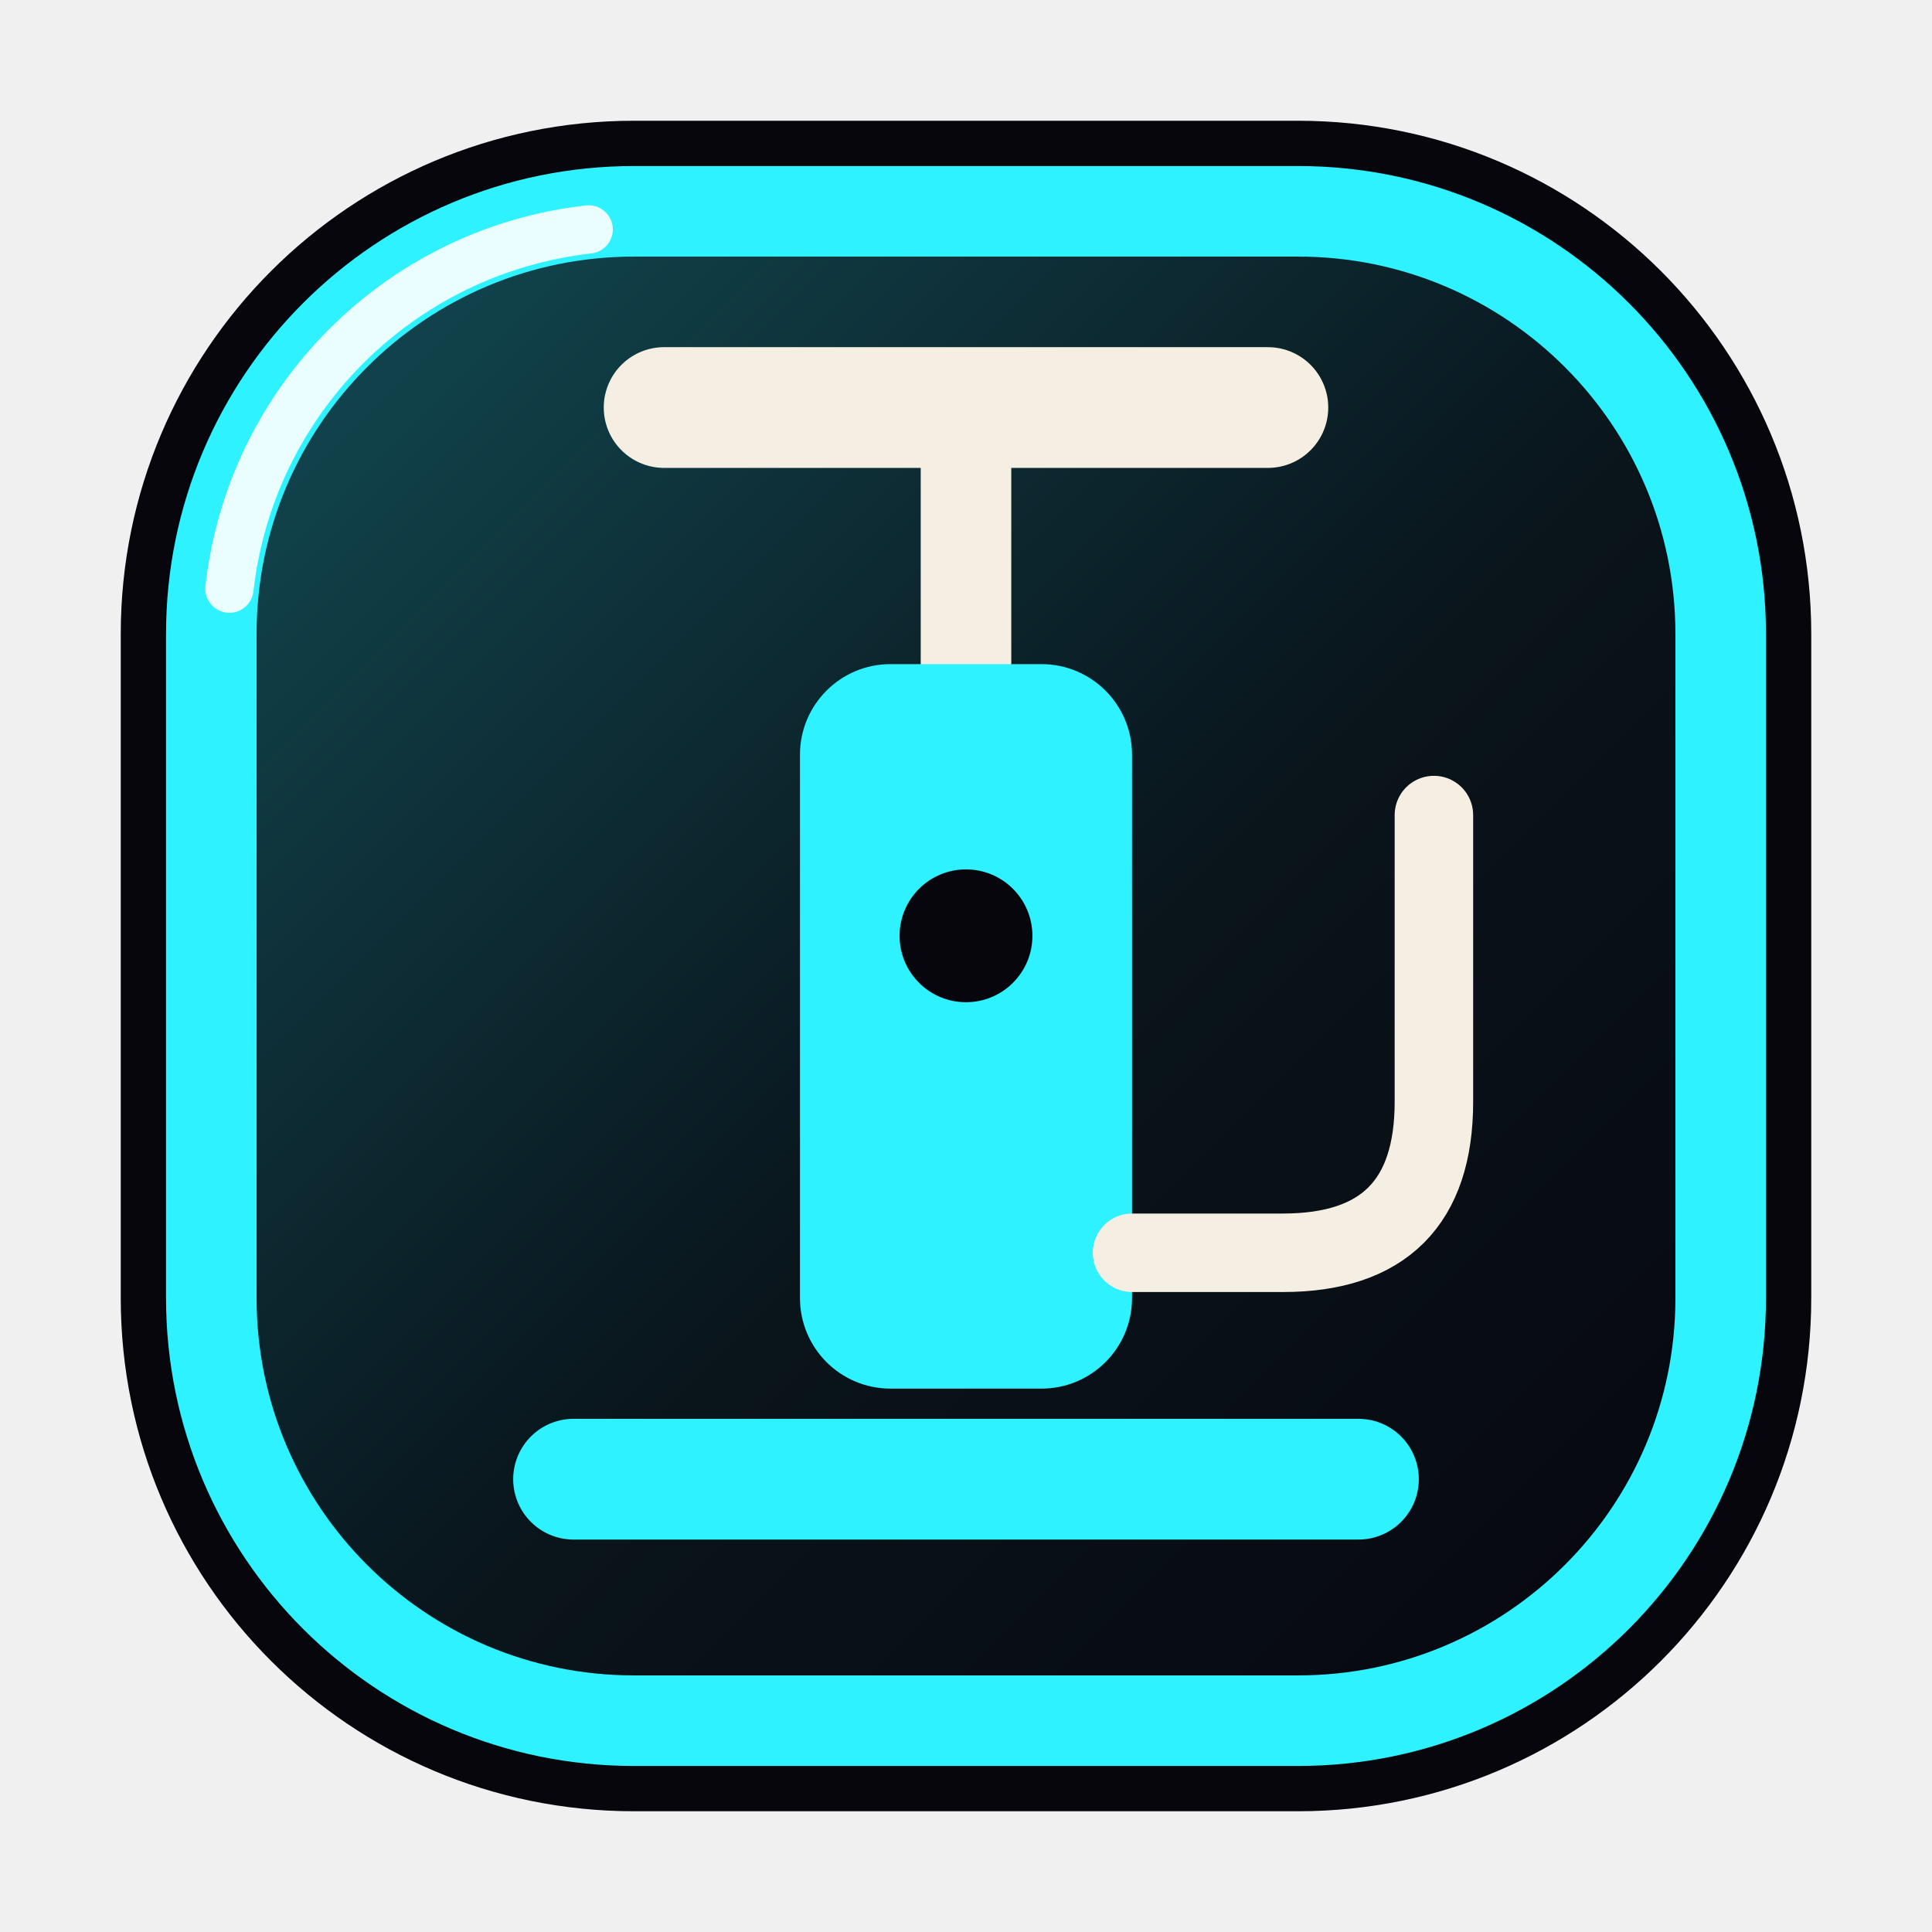
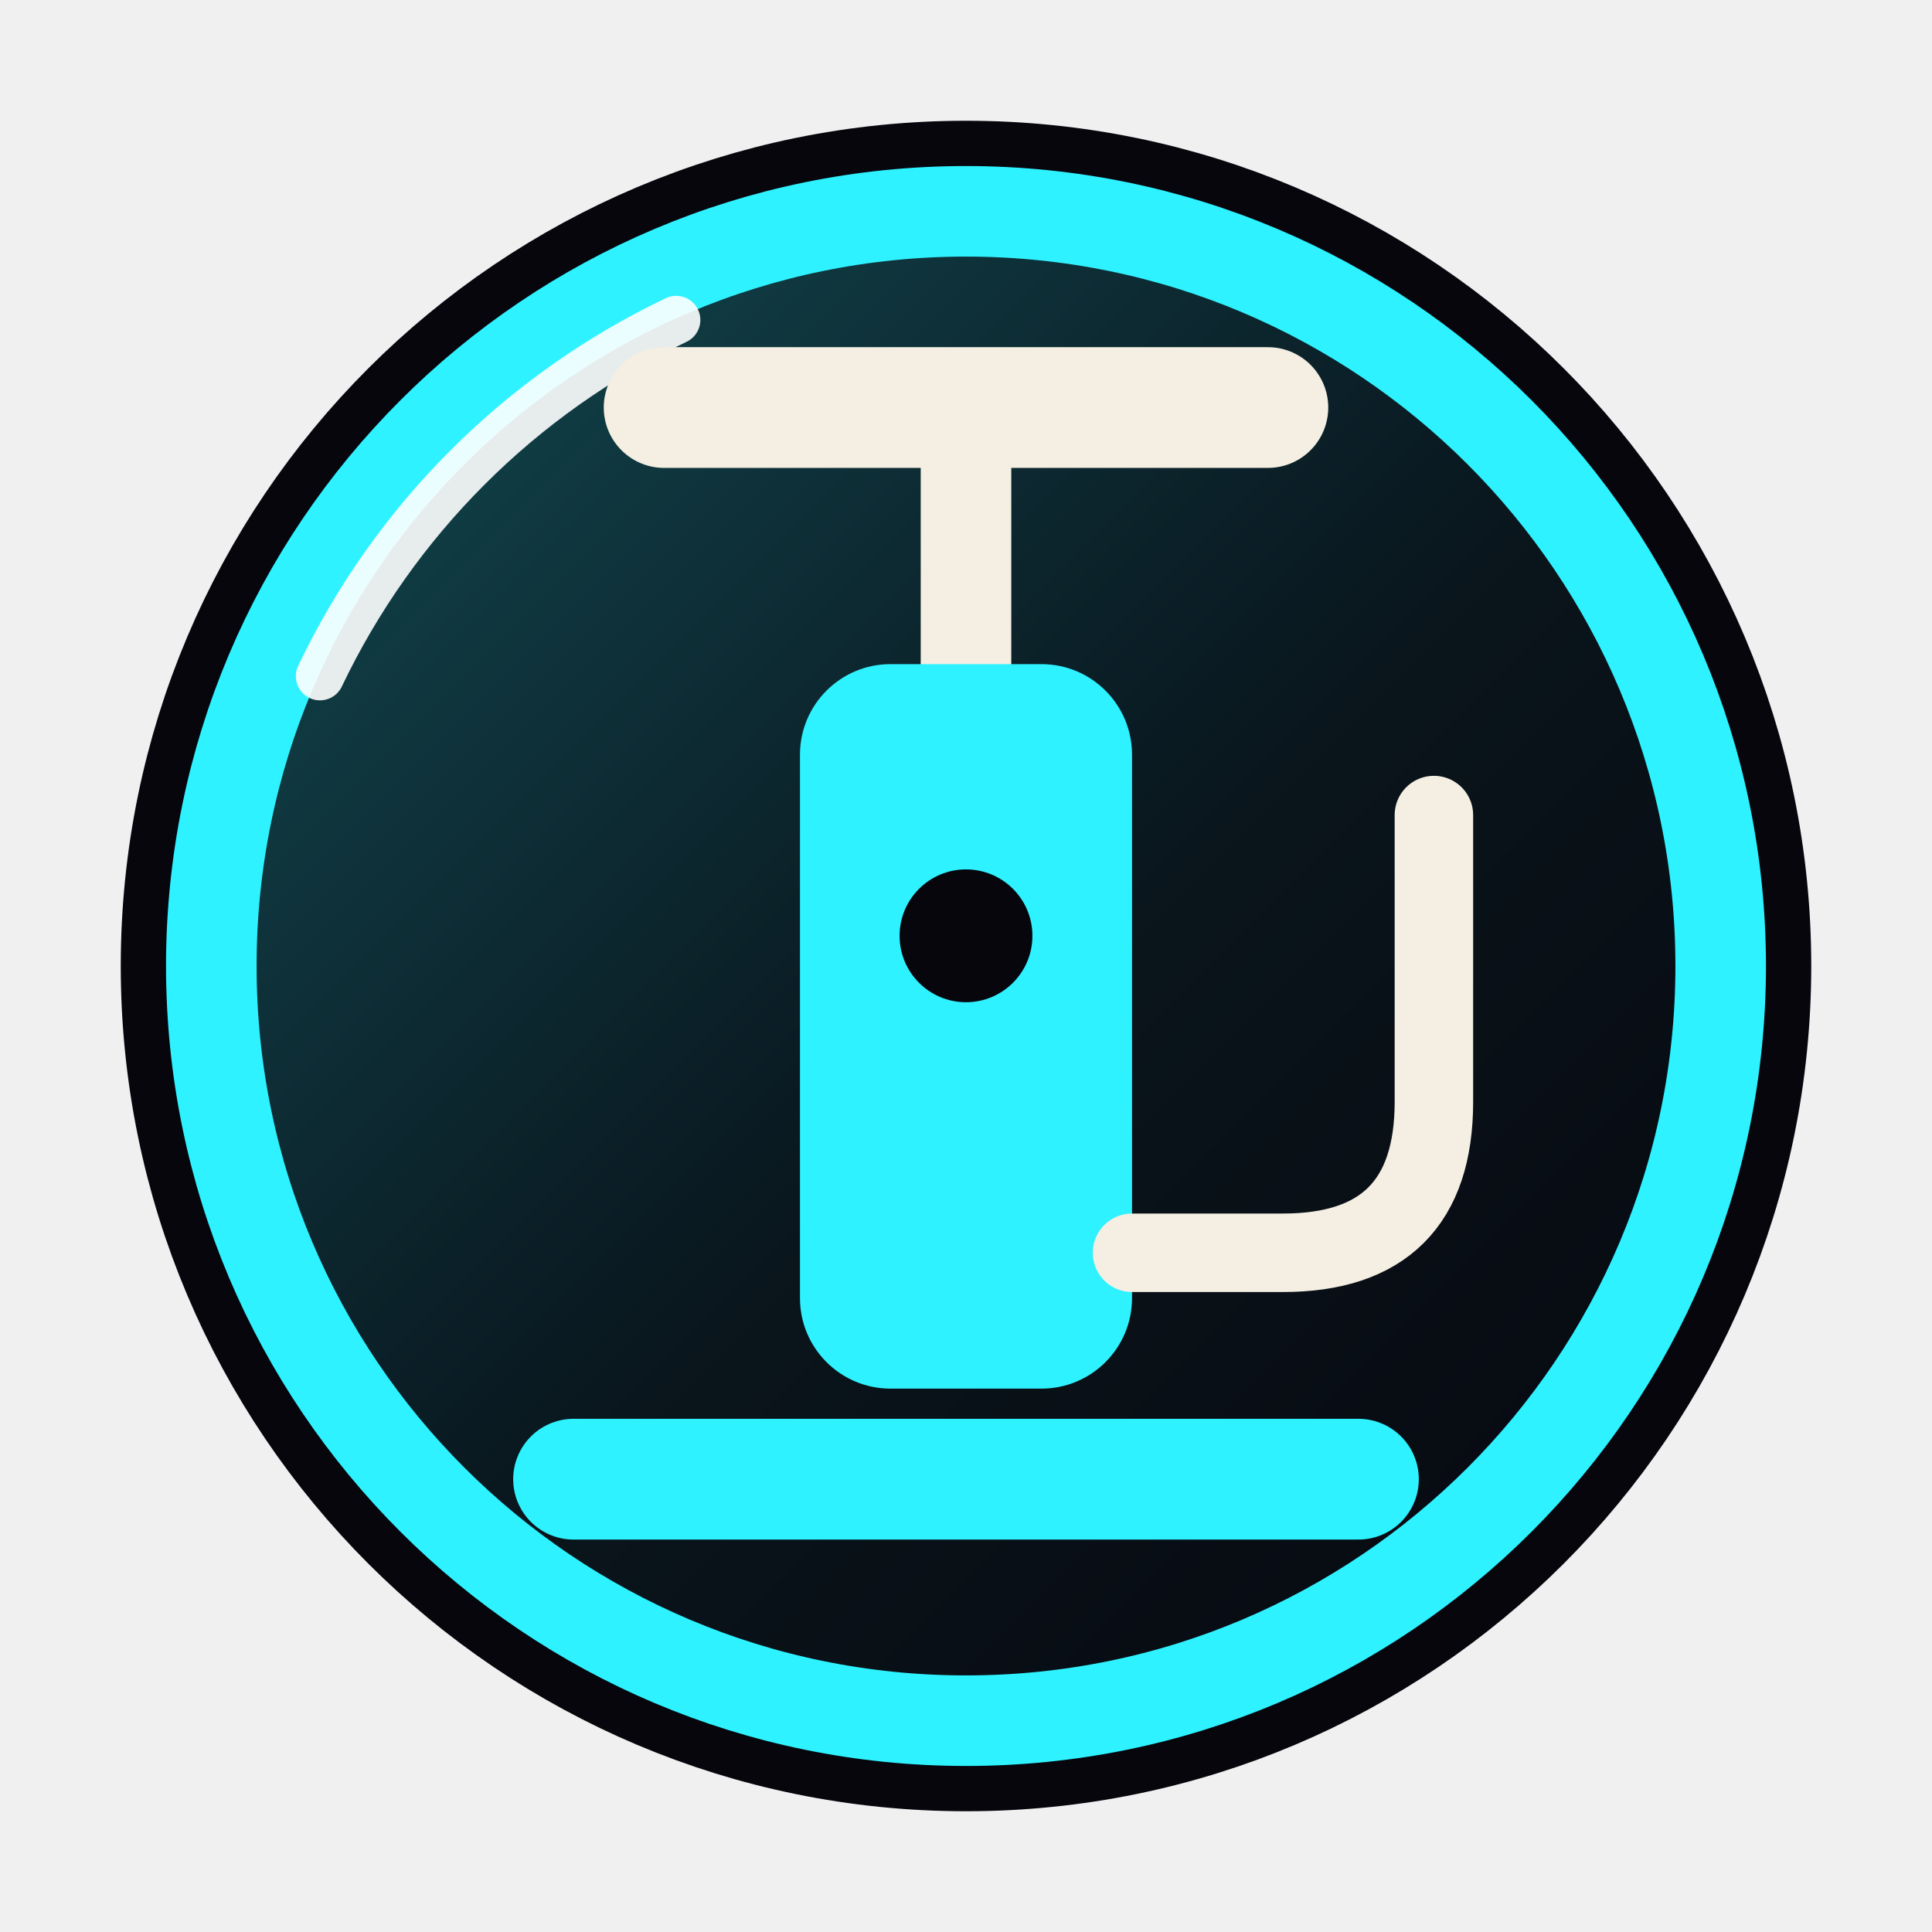
<svg xmlns="http://www.w3.org/2000/svg" viewBox="0 0 64 64" width="64" height="64">
  <defs>
    <linearGradient id="core-plasma" x1="0" y1="0" x2="1" y2="1">
      <stop offset="0" stop-color="#2ef2ff" stop-opacity=".30" />
      <stop offset=".55" stop-color="#2ef2ff" stop-opacity=".06" />
      <stop offset="1" stop-color="#2ef2ff" stop-opacity="0" />
    </linearGradient>
  </defs>
-   <rect x="7" y="7" width="50" height="50" rx="14" fill="none" stroke="#07060d" stroke-width="6" />
-   <rect x="7" y="7" width="50" height="50" rx="14" fill="#07060d" />
-   <rect x="7" y="7" width="50" height="50" rx="14" fill="url(#core-plasma)" />
-   <rect x="7" y="7" width="50" height="50" rx="14" fill="none" stroke="#2ef2ff" stroke-width="3" />
-   <path d="M7.6 19.5A13.5 13.5 0 0 1 19.5 7.6" stroke="#fff" stroke-width="1.6" stroke-linecap="round" fill="none" opacity=".9" />
+   <circle cx="32" cy="32" r="25" fill="none" stroke="#07060d" stroke-width="6" />
+   <circle cx="32" cy="32" r="25" fill="#07060d" />
+   <circle cx="32" cy="32" r="25" fill="url(#core-plasma)" />
+   <circle cx="32" cy="32" r="25" fill="none" stroke="#2ef2ff" stroke-width="3" />
+   <path d="M10.6 22.4A25 25 0 0 1 22.4 10.6" stroke="#fff" stroke-width="1.6" stroke-linecap="round" fill="none" opacity=".9" />
  <path d="M22 13.5L42 13.5" stroke="#f4efe2" stroke-width="4" stroke-linecap="round" stroke-linejoin="round" fill="none" />
  <path d="M32 14L32 23" stroke="#f4efe2" stroke-width="3" stroke-linecap="round" stroke-linejoin="round" fill="none" />
  <rect x="26.5" y="22" width="11" height="24" rx="3" fill="#2ef2ff" />
  <path d="M19 49L45 49" stroke="#2ef2ff" stroke-width="4" stroke-linecap="round" stroke-linejoin="round" fill="none" />
  <path d="M37.5 41.5H42.5Q47.5 41.5 47.5 36.5V27" stroke="#f4efe2" stroke-width="2.6" stroke-linecap="round" stroke-linejoin="round" fill="none" />
  <circle cx="32" cy="31" r="2.2" fill="#07060d" />
</svg>
